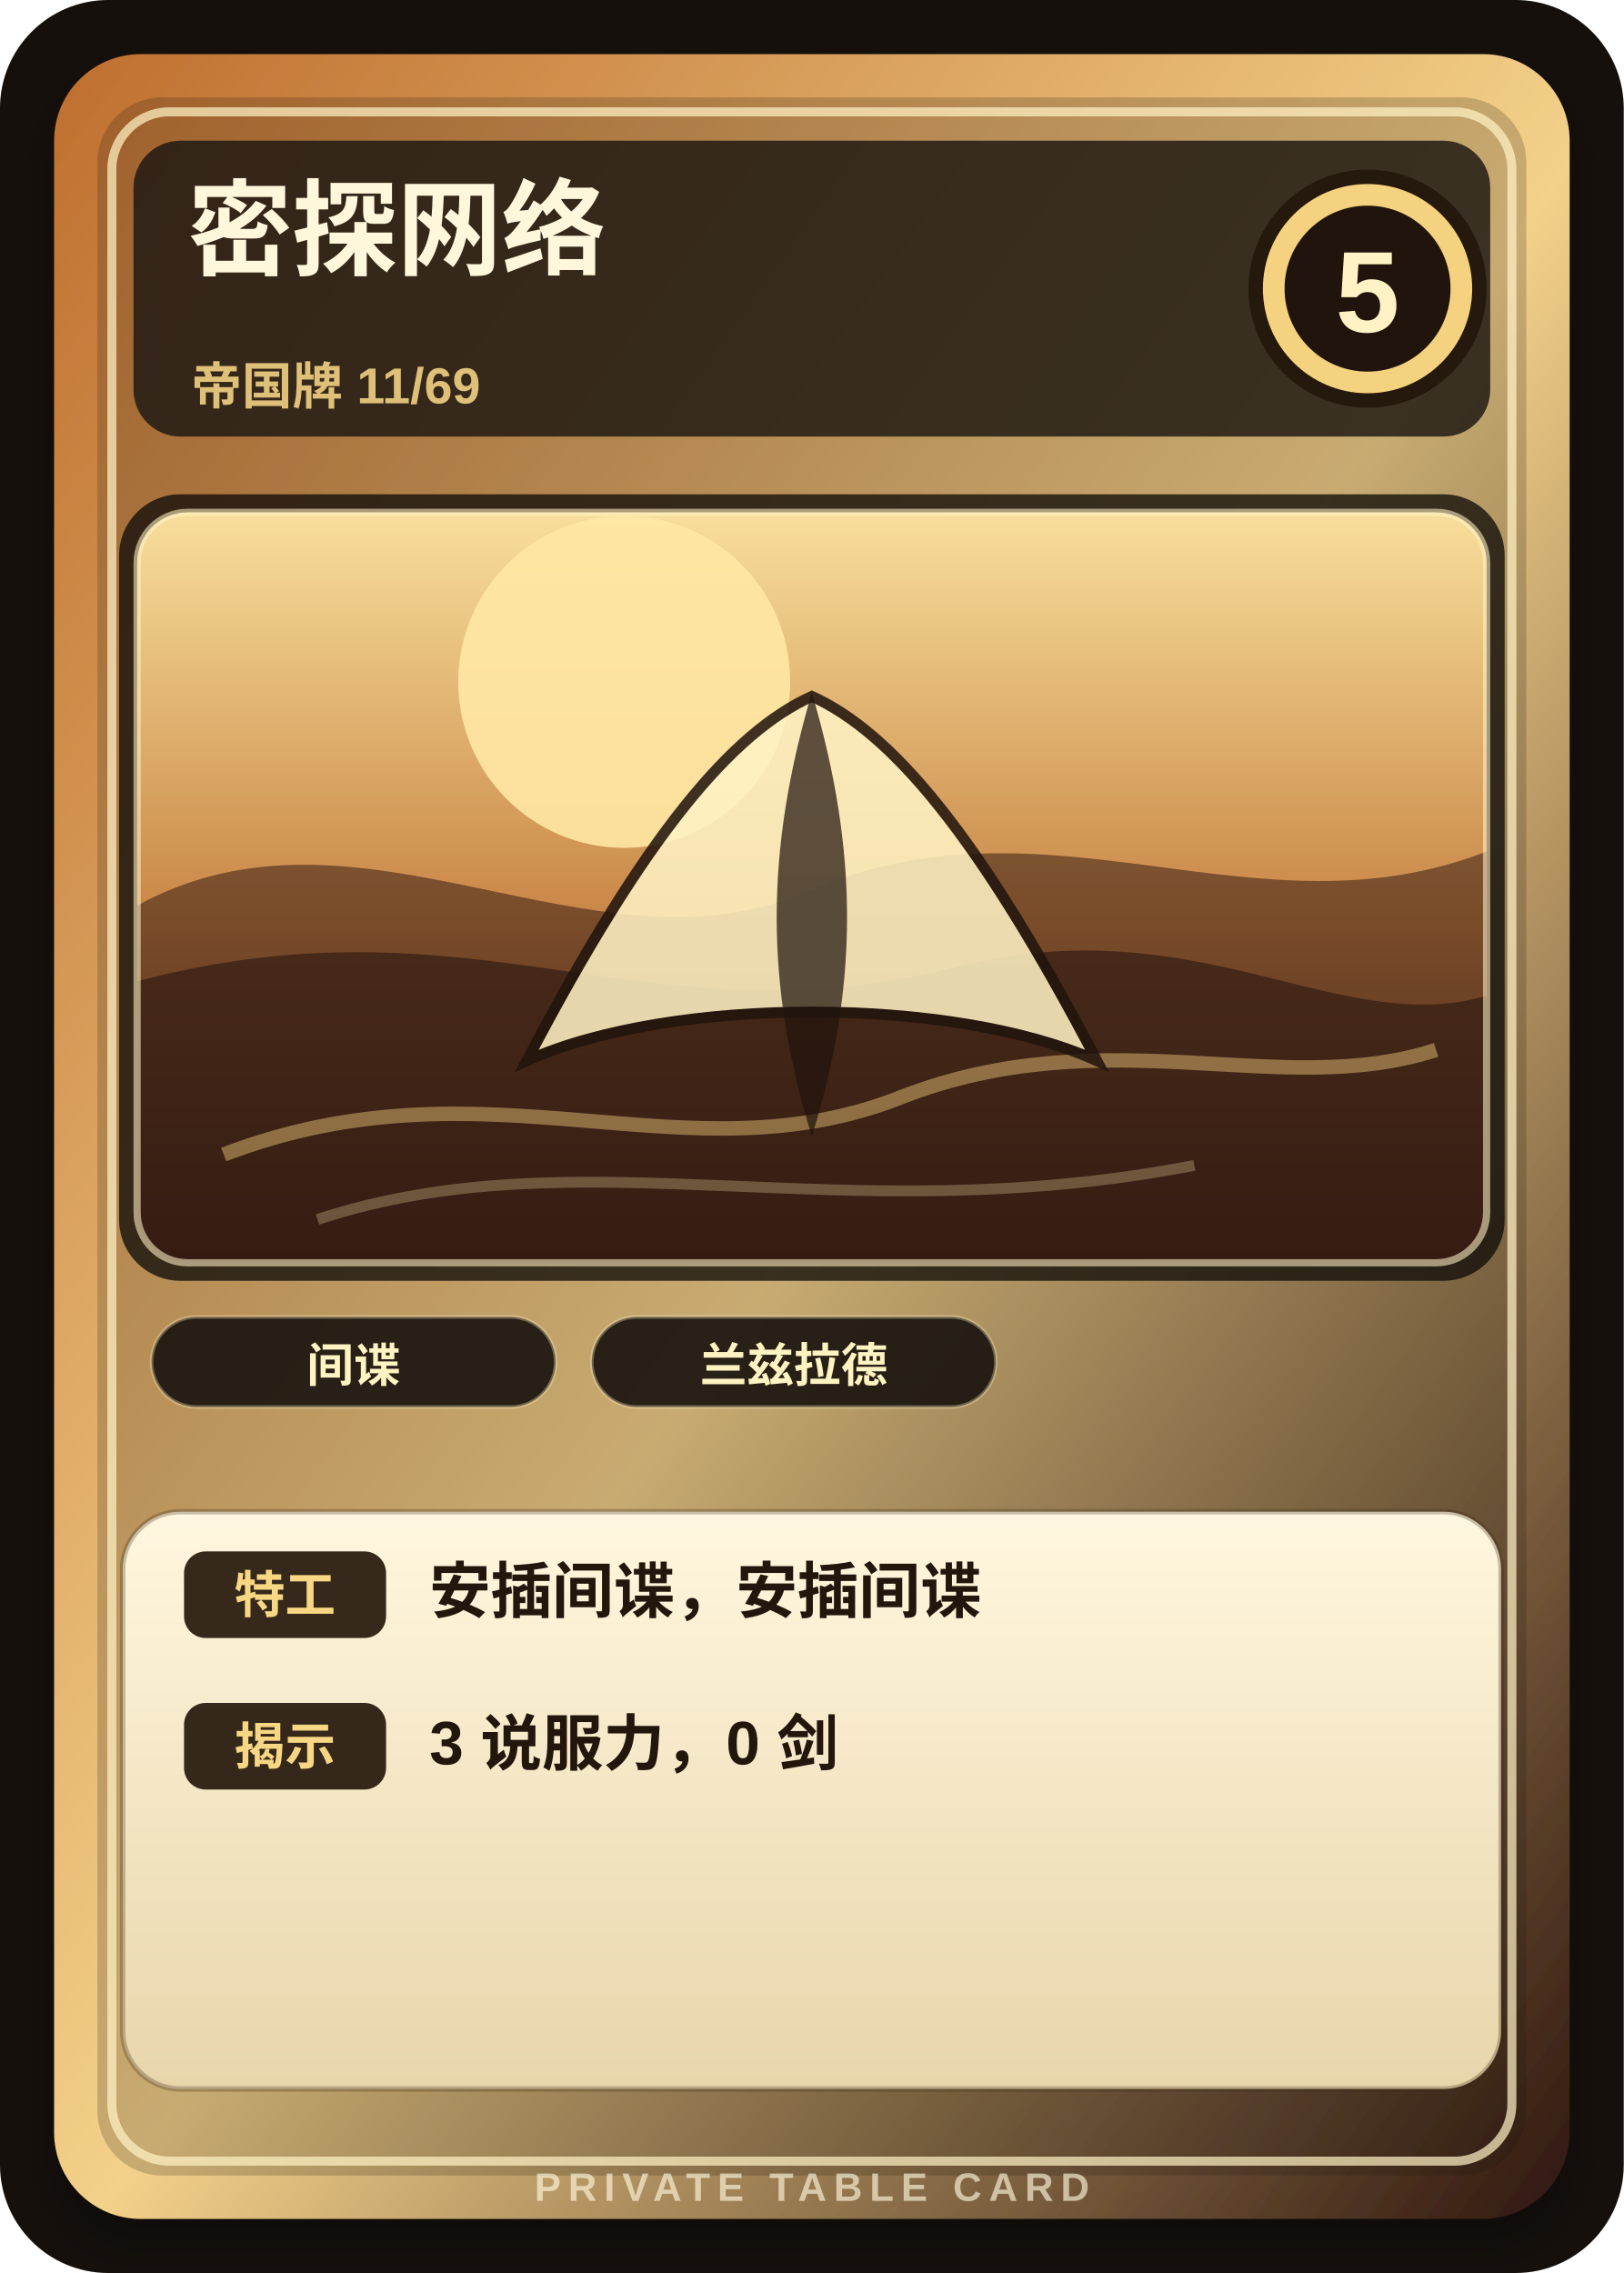
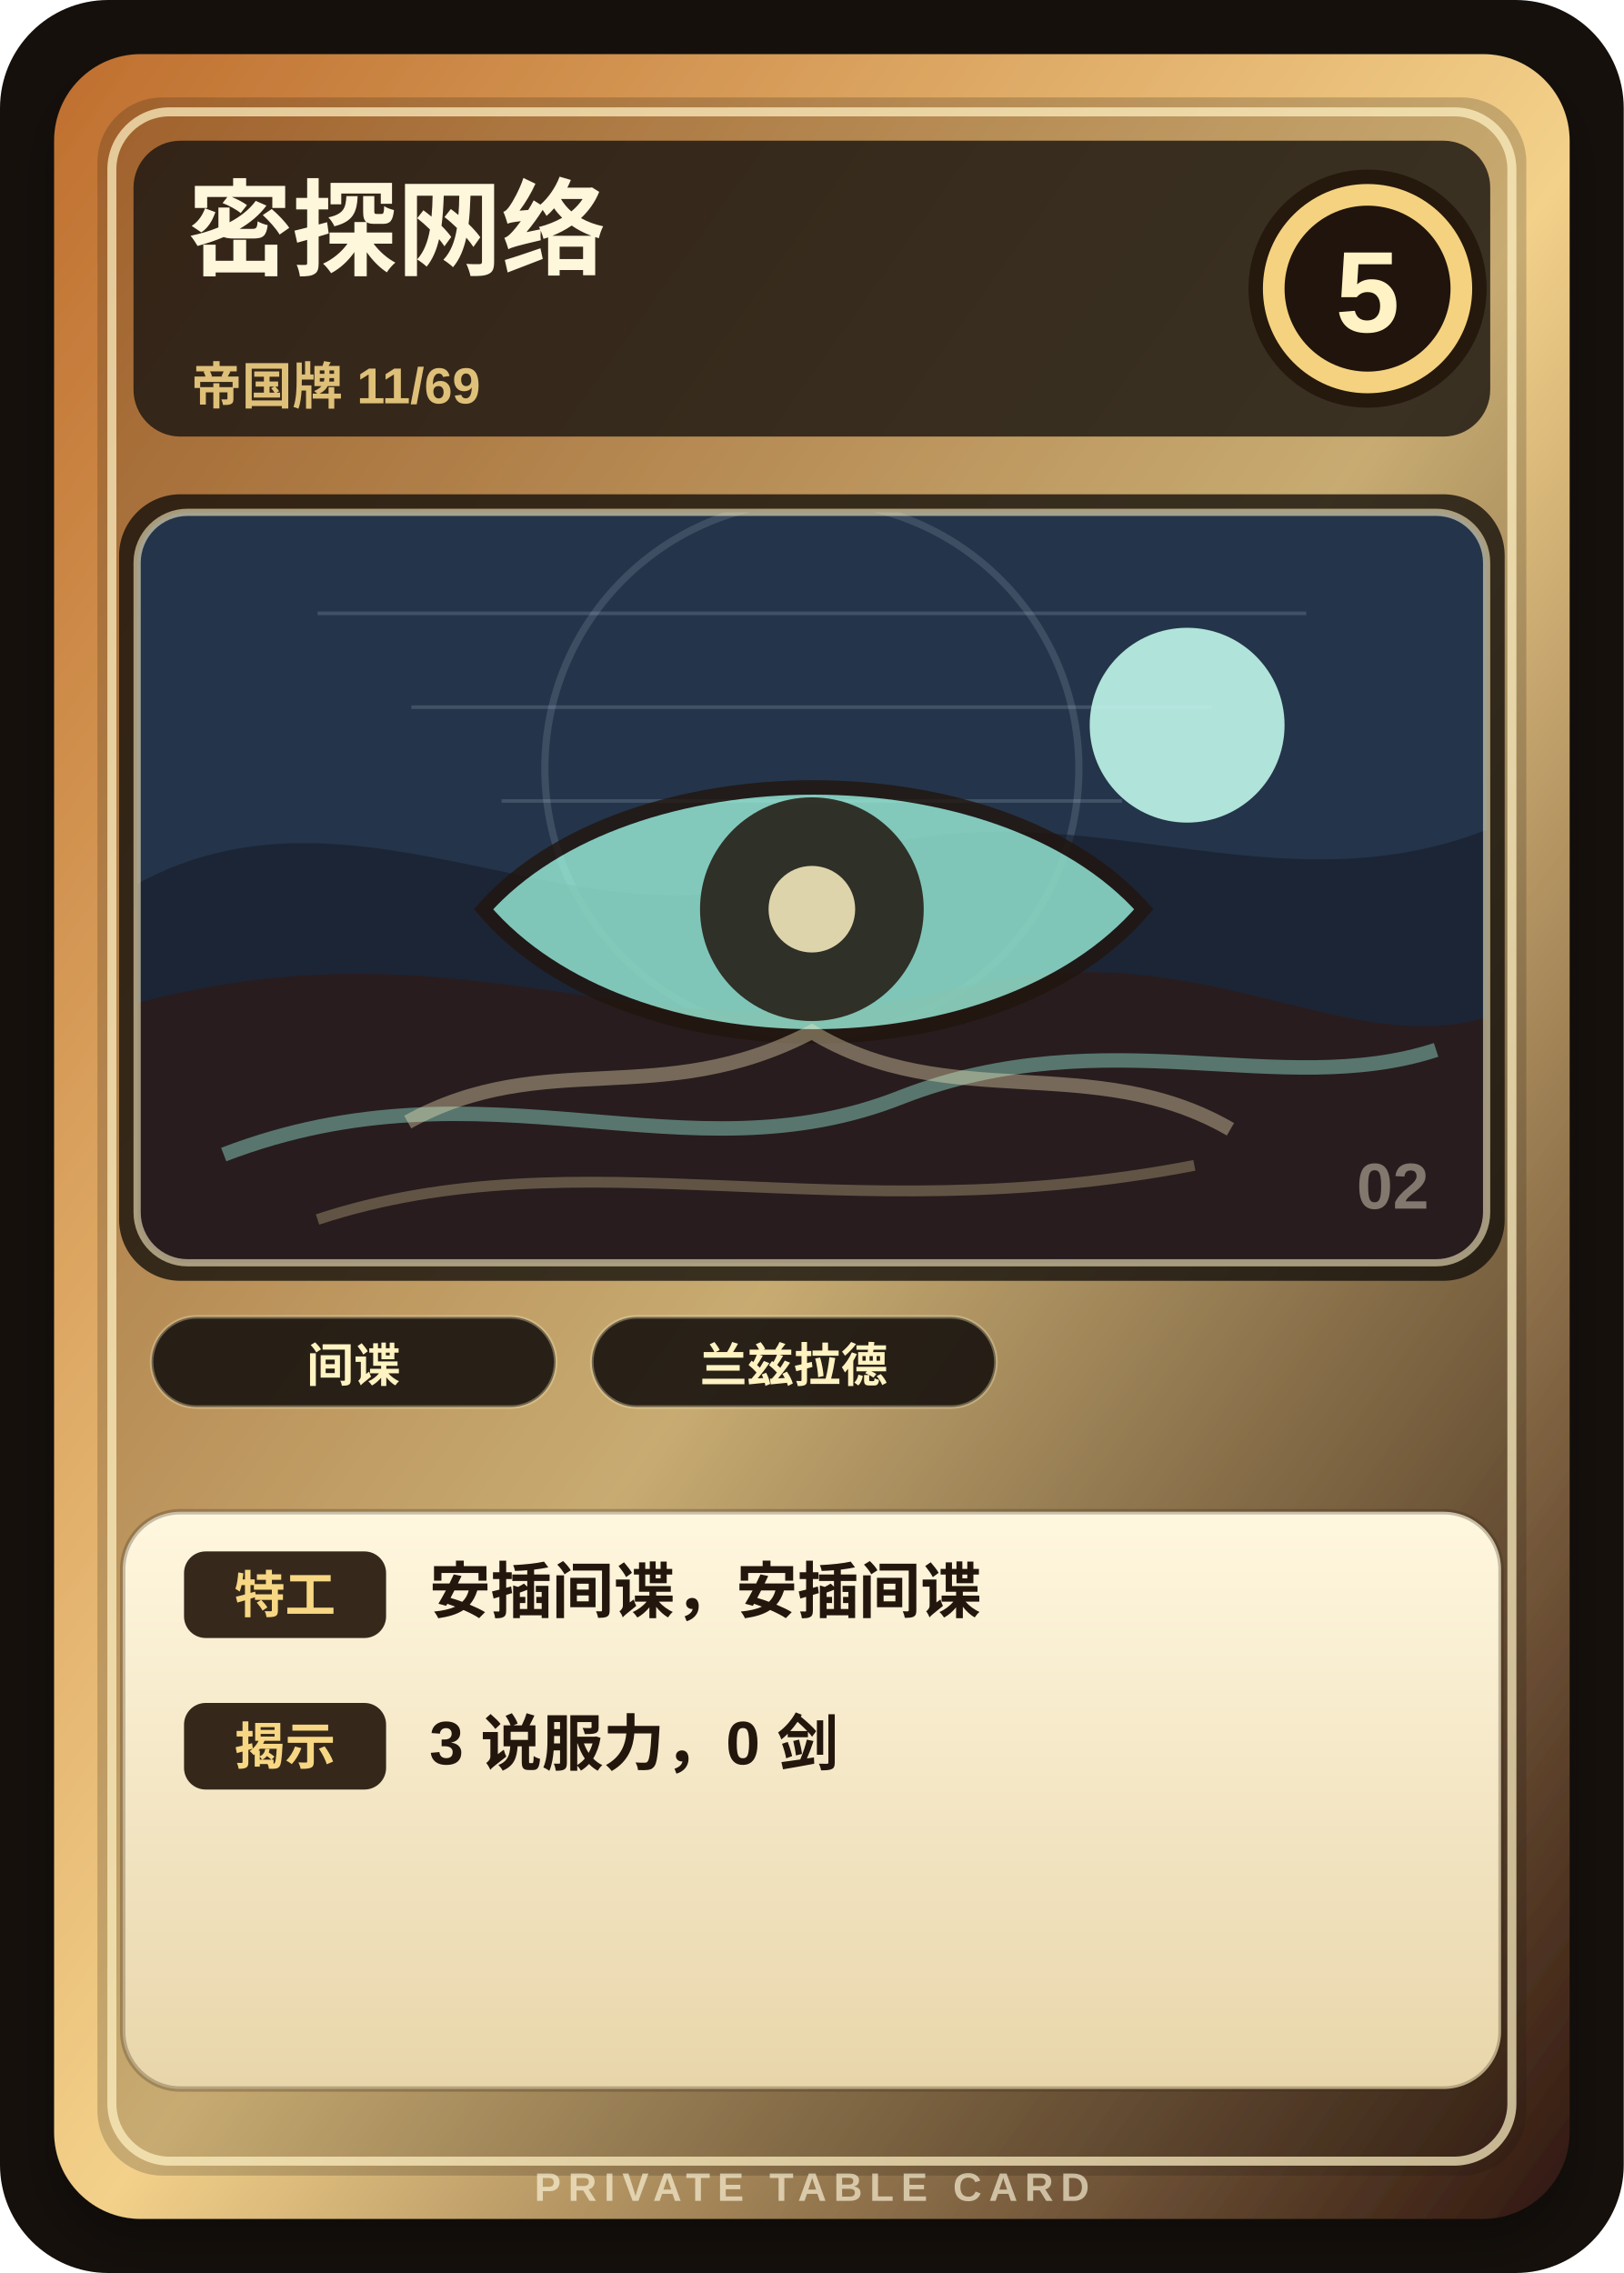
<svg xmlns="http://www.w3.org/2000/svg" width="450" height="630" viewBox="0 0 450 630">
  <defs>
    <linearGradient id="frame" x1="0" y1="0" x2="1" y2="1">
      <stop offset="0" stop-color="#bf6f2f" />
      <stop offset="0.52" stop-color="#f3d18a" />
      <stop offset="1" stop-color="#30170f" />
    </linearGradient>
    <linearGradient id="paper" x1="0" y1="0" x2="0" y2="1">
      <stop offset="0" stop-color="#fff7df" />
      <stop offset="1" stop-color="#e8d5aa" />
    </linearGradient>
    <linearGradient id="artSky" x1="0" y1="0" x2="0" y2="1">
      <stop offset="0" stop-color="#f8df9b" />
      <stop offset="0.55" stop-color="#c88445" />
      <stop offset="1" stop-color="#5f2f24" />
    </linearGradient>
    <filter id="softShadow" x="-12%" y="-12%" width="124%" height="124%">
      <feDropShadow dx="0" dy="7" stdDeviation="6" flood-color="#000000" flood-opacity="0.28" />
    </filter>
    <clipPath id="artClip">
      <rect x="38" y="142" width="374" height="208" rx="14" />
    </clipPath>
  </defs>
  <rect width="450" height="630" rx="30" fill="#15100c" />
  <rect x="15" y="15" width="420" height="600" rx="24" fill="url(#frame)" filter="url(#softShadow)" />
  <rect x="27" y="27" width="396" height="576" rx="18" fill="#19130e" opacity="0.2" />
  <rect x="31" y="31" width="388" height="568" rx="16" fill="none" stroke="#fff2c4" stroke-opacity="0.72" stroke-width="2.5" />
  <rect x="37" y="39" width="376" height="82" rx="13" fill="#1b1611" opacity="0.82" />
  <text x="52" y="74" font-family="Arial, 'PingFang SC', sans-serif" font-size="29" font-weight="900" fill="#fff7dc">密探网络</text>
  <text x="53" y="112" font-family="Arial, 'PingFang SC', sans-serif" font-size="14" font-weight="800" fill="#dfc079">帝国牌 11/69</text>
  <circle cx="379" cy="80" r="31" fill="#f5d27f" stroke="#25180c" stroke-width="4" />
  <circle cx="379" cy="80" r="23" fill="#20140d" />
  <text x="379" y="92" text-anchor="middle" font-family="Arial, sans-serif" font-size="32" font-weight="900" fill="#fff2c4">5</text>
  <rect x="33" y="137" width="384" height="218" rx="17" fill="#110d09" opacity="0.78" />
  <g clip-path="url(#artClip)">
-     <rect x="38" y="142" width="374" height="208" fill="url(#artSky)" />
-     <circle cx="173" cy="189" r="46" fill="#ffe8a3" opacity="0.9" />
-     <path d="M38 251 C100 217, 164 273, 224 247 C291 218, 348 261, 412 236 L412 350 L38 350 Z" fill="#30170f" opacity="0.52" />
-     <path d="M38 272 C132 247, 180 290, 265 268 C332 251, 371 288, 412 276 L412 350 L38 350 Z" fill="#2a170f" opacity="0.62" />
-     <path d="M62 320 C135 292, 190 328, 250 304 C307 282, 355 305, 398 291" fill="none" stroke="#f5d27f" stroke-opacity="0.44" stroke-width="4" />
+     <rect x="38" y="142" width="374" height="208" fill="#24344a" />
+     <circle cx="329" cy="201" r="27" fill="#c6fff0" opacity="0.86" />
+     <path d="M88 170 H362 M114 196 H336 M139 222 H311" stroke="#d7edff" stroke-opacity="0.16" stroke-width="1" />
+     <circle cx="225" cy="213" r="74" fill="none" stroke="#d7edff" stroke-opacity="0.14" stroke-width="2" />
+     <path d="M38 245 C100 211, 164 267, 224 241 C291 212, 348 255, 412 230 L412 350 L38 350 Z" fill="#141a28" opacity="0.58" />
+     <path d="M38 278 C132 253, 180 296, 265 274 C332 257, 371 294, 412 282 L412 350 L38 350 Z" fill="#30170f" opacity="0.62" />
+     <path d="M62 320 C135 292, 190 328, 250 304 C307 282, 355 305, 398 291" fill="none" stroke="#9cf3dd" stroke-opacity="0.42" stroke-width="4" />
    <path d="M88 338 C161 314, 233 342, 331 323" fill="none" stroke="#f8e6aa" stroke-opacity="0.28" stroke-width="3" />
-     <path d="M146 294 C179 231, 203 203, 225 193 C247 203, 271 231, 304 294 C264 276, 186 276, 146 294 Z" fill="#fff2c4" opacity="0.86" stroke="#20140d" stroke-width="3" />
-     <path d="M225 192 C212 236, 212 273, 225 315 C238 273, 238 236, 225 192 Z" fill="#20140d" opacity="0.72" />
+     <path d="M134 252 C174 207, 277 207, 317 252 C277 299, 174 299, 134 252 Z" fill="#9cf3dd" opacity="0.78" stroke="#20140d" stroke-width="4" />
+     <circle cx="225" cy="252" r="31" fill="#20140d" opacity="0.84" />
+     <circle cx="225" cy="252" r="12" fill="#fff2c4" opacity="0.84" />
+     <path d="M113 311 C151 290, 183 308, 225 286 C263 309, 303 291, 341 313" fill="none" stroke="#fff2c4" stroke-opacity="0.36" stroke-width="4" />
+     <text x="396" y="335" text-anchor="end" font-family="Arial, sans-serif" font-size="18" font-weight="900" fill="#fff7dc" opacity="0.42">02</text>
  </g>
  <rect x="38" y="142" width="374" height="208" rx="14" fill="none" stroke="#fff2c4" stroke-opacity="0.58" stroke-width="2" />
  <g transform="translate(42 365)">
    <g transform="translate(0 0)">
      <rect width="112" height="25" rx="12.5" fill="#17120d" opacity="0.9" stroke="#fff2c4" stroke-opacity="0.34" />
      <text x="56" y="18" text-anchor="middle" font-family="Arial, 'PingFang SC', sans-serif" font-size="13" font-weight="900" fill="#fff3c2">间谍</text>
    </g>
    <g transform="translate(122 0)">
      <rect width="112" height="25" rx="12.5" fill="#17120d" opacity="0.9" stroke="#fff2c4" stroke-opacity="0.34" />
      <text x="56" y="18" text-anchor="middle" font-family="Arial, 'PingFang SC', sans-serif" font-size="13" font-weight="900" fill="#fff3c2">兰兹拉德</text>
    </g>
  </g>
  <rect x="34" y="419" width="382" height="160" rx="16" fill="url(#paper)" stroke="#3b2a18" stroke-opacity="0.28" stroke-width="1.5" />
  <g>
    <rect x="51" y="430" width="56" height="24" rx="6" fill="#25180c" opacity="0.92" />
    <text x="79" y="447" text-anchor="middle" font-family="Arial, 'PingFang SC', sans-serif" font-size="14" font-weight="900" fill="#f7d783">特工</text>
    <text x="119" y="447" font-family="Arial, 'PingFang SC', sans-serif" font-size="17" font-weight="800" fill="#22160d">安插间谍，安插间谍</text>
  </g>
  <g>
    <rect x="51" y="472" width="56" height="24" rx="6" fill="#25180c" opacity="0.92" />
    <text x="79" y="489" text-anchor="middle" font-family="Arial, 'PingFang SC', sans-serif" font-size="14" font-weight="900" fill="#f7d783">揭示</text>
    <text x="119" y="489" font-family="Arial, 'PingFang SC', sans-serif" font-size="17" font-weight="800" fill="#22160d">3 说服力，0 剑</text>
  </g>
  <text x="225" y="610" text-anchor="middle" font-family="Arial, sans-serif" font-size="11" font-weight="800" letter-spacing="2" fill="#fff7dc" opacity="0.64">PRIVATE TABLE CARD</text>
</svg>
